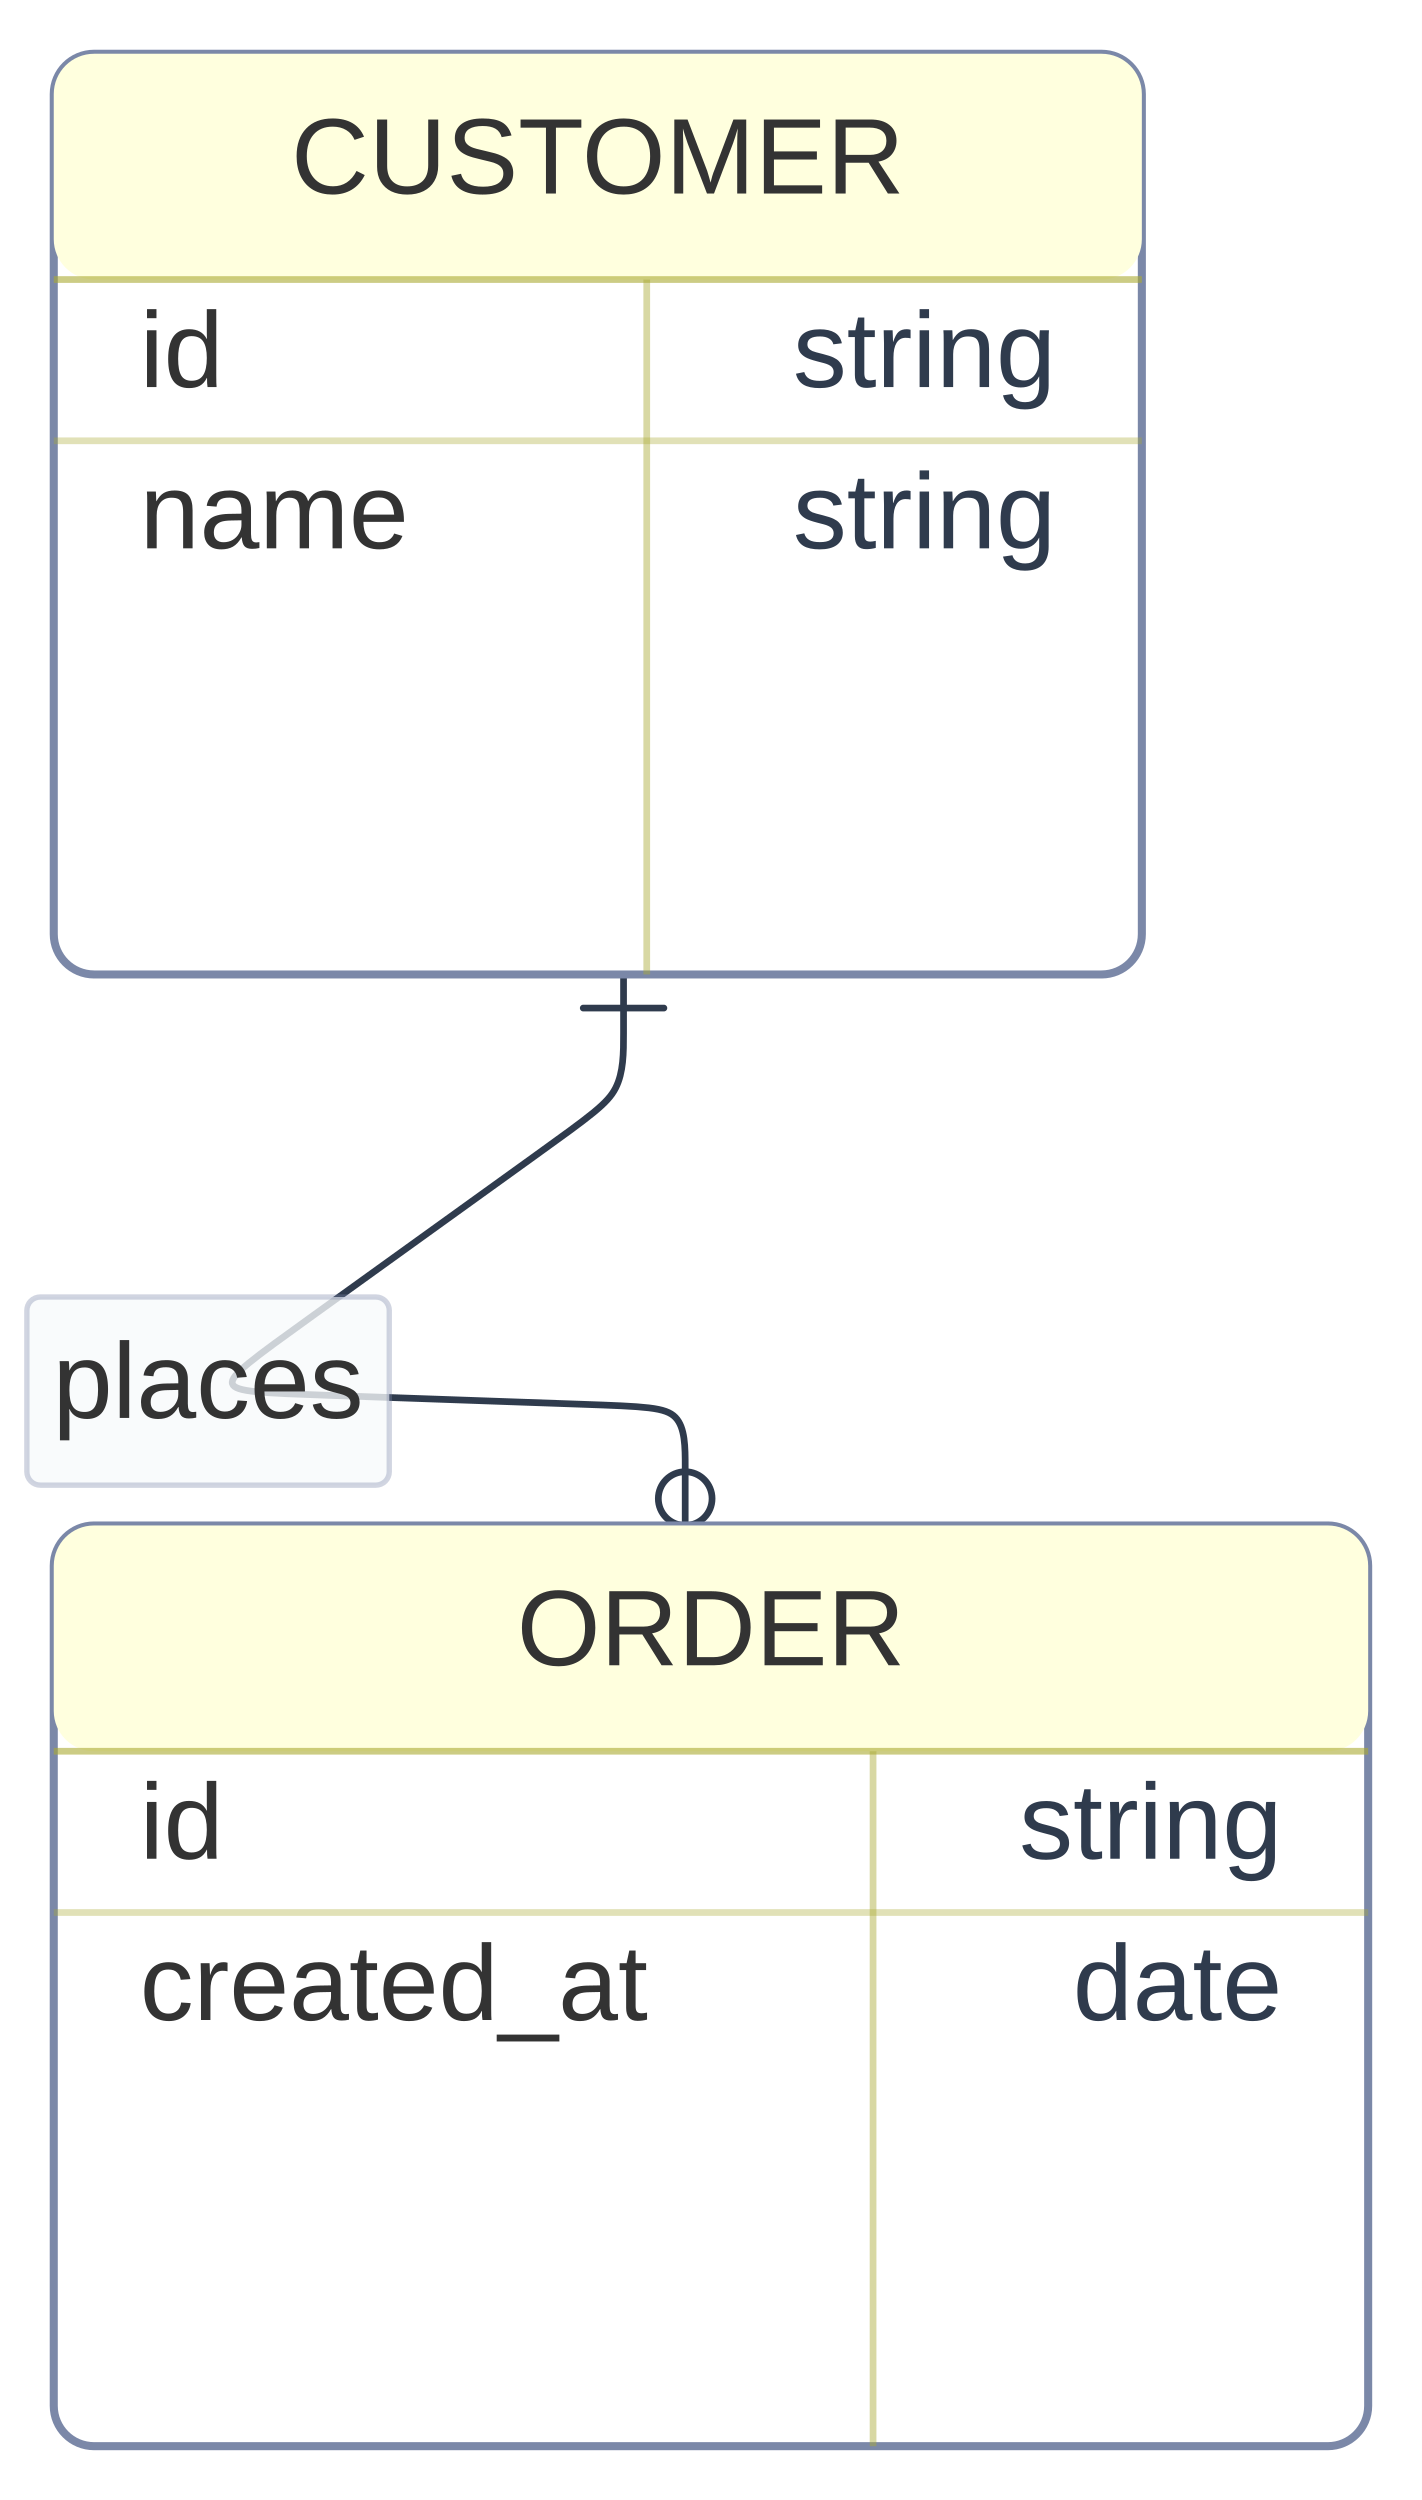
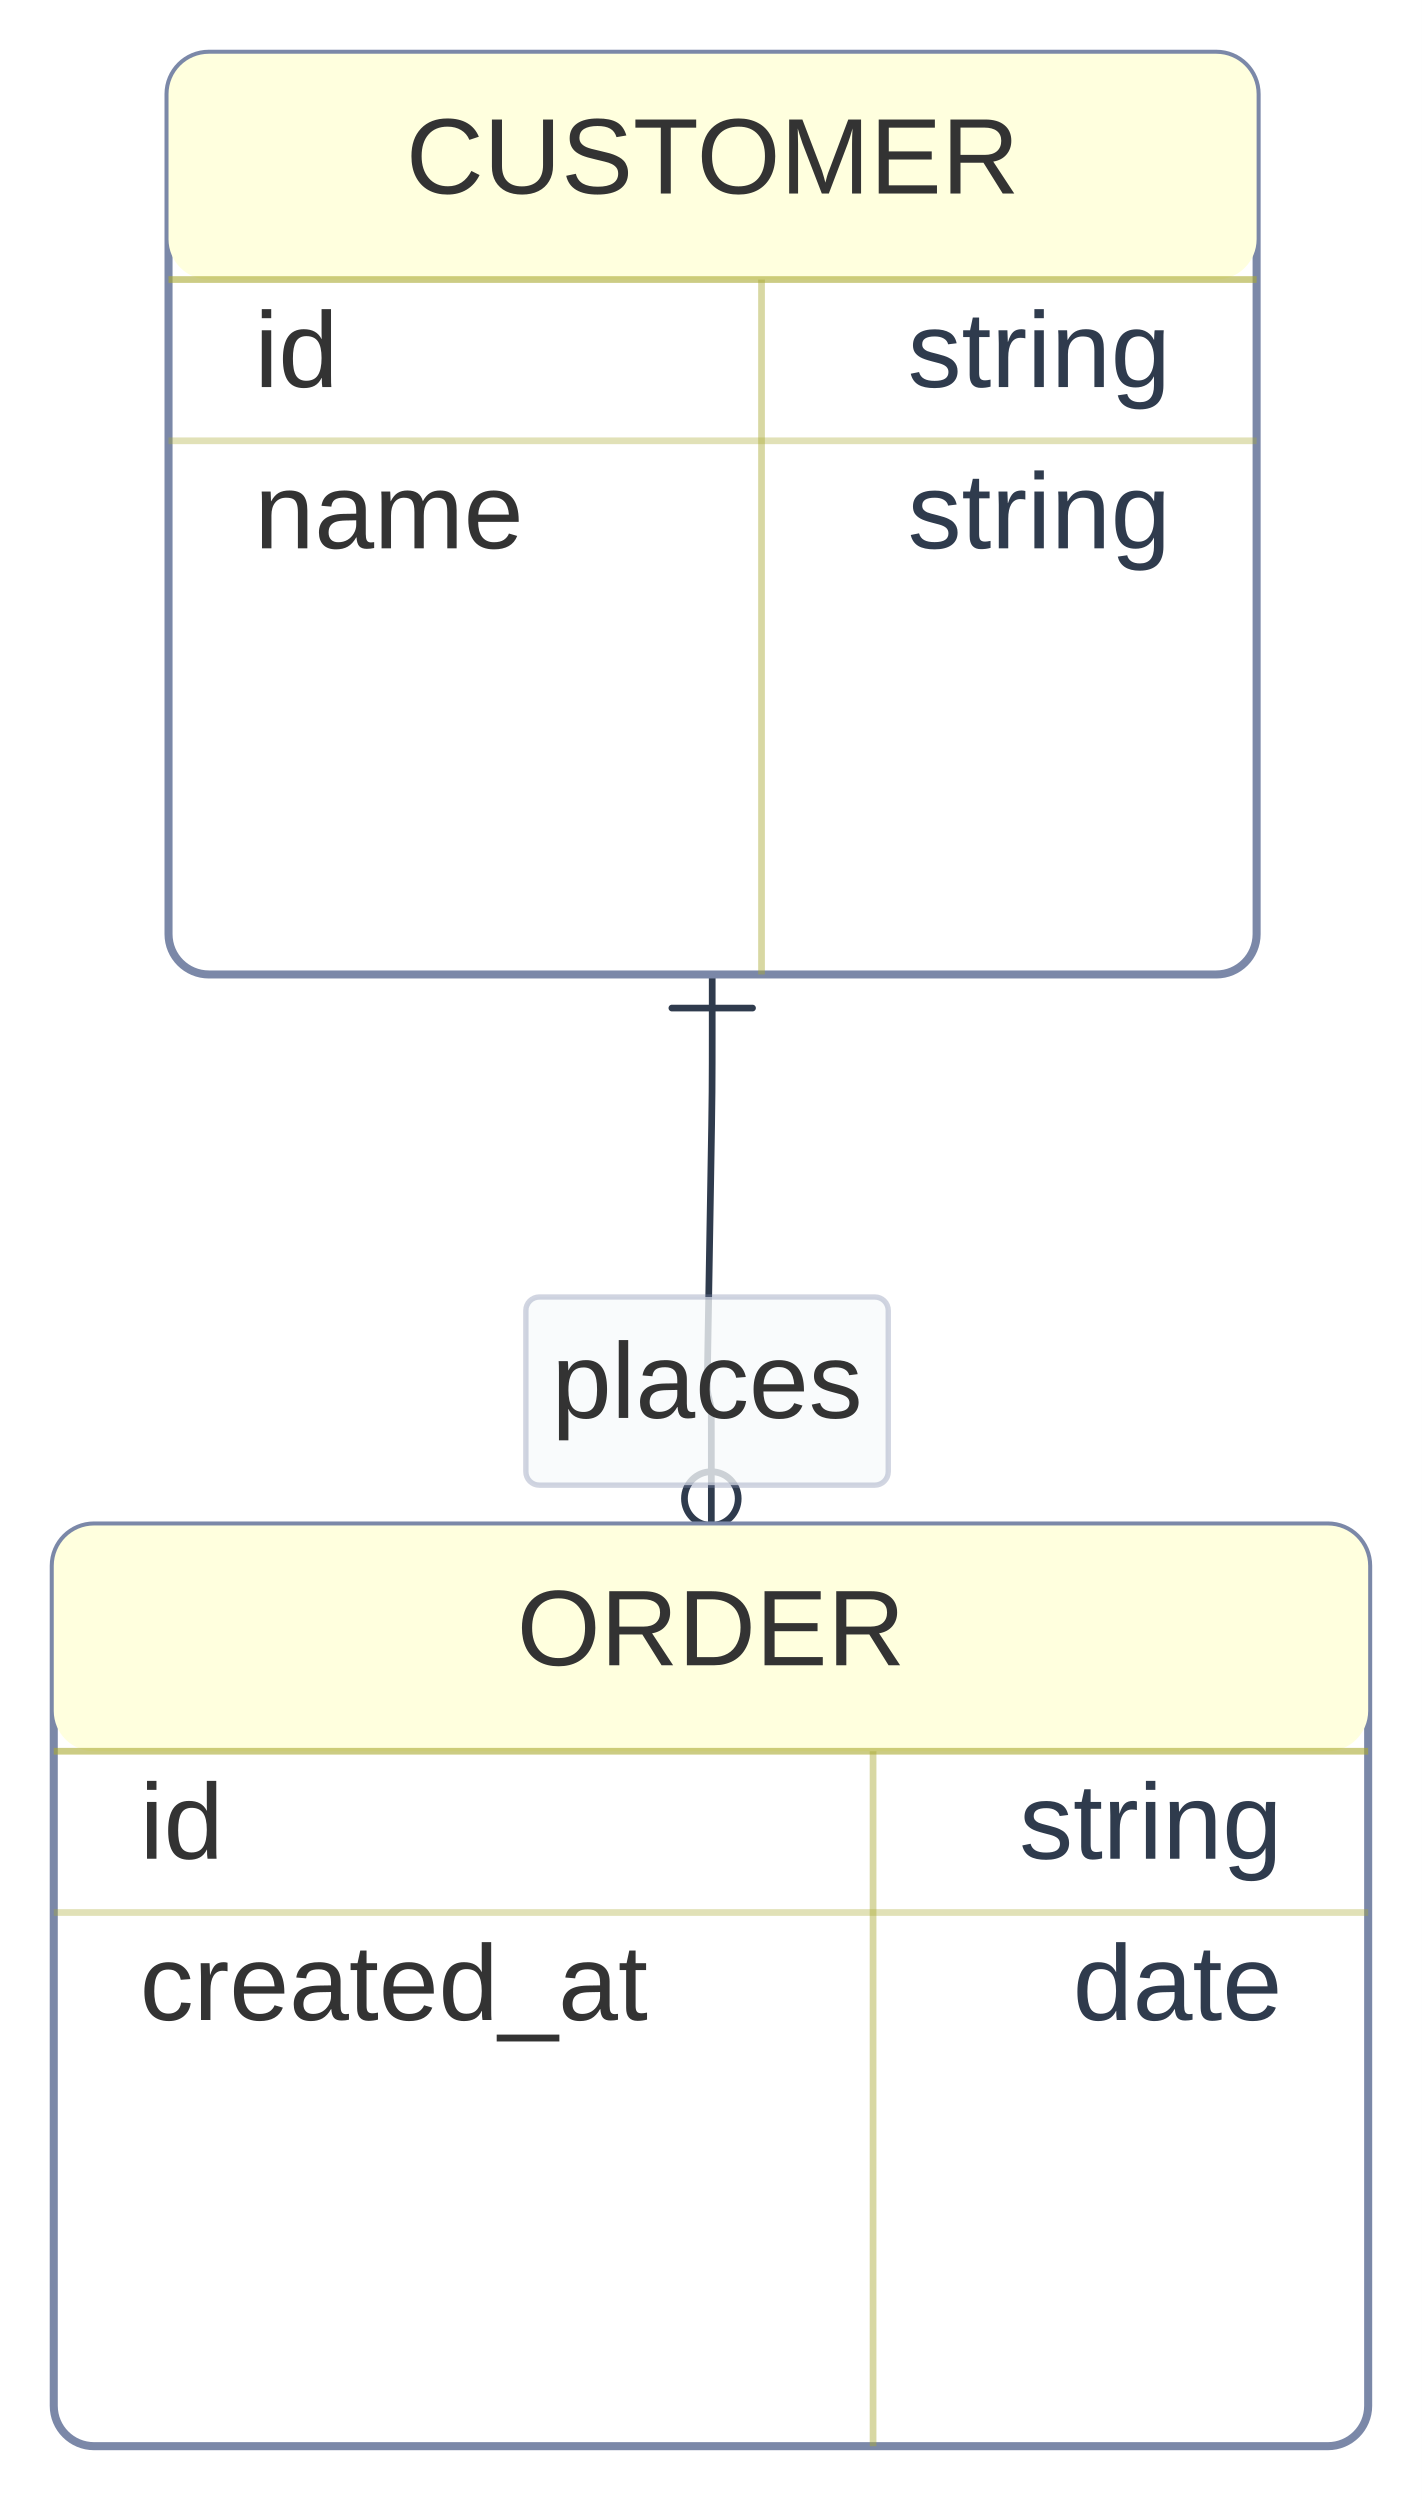
<svg xmlns="http://www.w3.org/2000/svg" width="211.609" height="372.05" viewBox="0 0 211.609 372.05">
  <rect x="0" y="0" width="211.609" height="372.05" fill="#FFFFFF" />
  <defs>
    <marker id="arrow-0" viewBox="0 0 10 10" refX="5" refY="5" markerUnits="userSpaceOnUse" markerWidth="8" markerHeight="8" orient="auto">
      <path d="M 0 0 L 10 5 L 0 10 z" fill="#2F3B4D" stroke="#2F3B4D" stroke-width="1" stroke-dasharray="1,0" />
    </marker>
    <marker id="arrow-start-0" viewBox="0 0 10 10" refX="4.5" refY="5" markerUnits="userSpaceOnUse" markerWidth="8" markerHeight="8" orient="auto">
      <path d="M 0 5 L 10 10 L 10 0 z" fill="#2F3B4D" stroke="#2F3B4D" stroke-width="1" stroke-dasharray="1,0" />
    </marker>
  </defs>
-   <path d="M 92.796,145.025L 92.796,146.483C92.796,147.942,92.796,150.858,92.796,153.775C92.796,156.692,92.796,159.608,91.613,161.919C90.429,164.229,88.062,165.933,79.380,172.181C70.698,178.429,55.701,189.222,46.580,195.787C37.458,202.352,34.212,204.688,34.587,205.927C34.963,207.166,38.960,207.306,49.337,207.672C59.714,208.037,76.470,208.627,86.306,208.973C96.142,209.320,99.057,209.422,100.514,210.932C101.971,212.442,101.971,215.358,101.971,218.275C101.971,221.192,101.971,224.108,101.971,225.567L 101.971,227.025" fill="none" stroke="#2F3B4D" stroke-width="1" stroke-linecap="round" stroke-linejoin="round" />
-   <g transform="translate(92.80 145.02) rotate(90.00)">
+   <path d="M 105.991,145.025L 105.991,146.483C105.991,147.942,105.991,150.858,105.991,153.775C105.991,156.692,105.991,159.608,105.966,162.525C105.941,165.441,105.891,168.357,105.768,175.559C105.645,182.761,105.448,194.249,105.346,200.207C105.244,206.166,105.237,206.595,105.286,207.019C105.335,207.442,105.440,207.858,105.492,208.067C105.545,208.275,105.545,208.275,105.597,208.483C105.650,208.692,105.754,209.108,105.807,209.532C105.859,209.955,105.859,210.384,105.859,213.301C105.859,216.218,105.859,221.621,105.859,224.323L 105.859,227.025" fill="none" stroke="#2F3B4D" stroke-width="1" stroke-linecap="round" stroke-linejoin="round" />
+   <g transform="translate(105.99 145.02) rotate(90.00)">
    <path d="M 0 -6 L 0 6 M 5 -6 L 5 6" fill="none" stroke="#2F3B4D" stroke-width="1" stroke-linejoin="round" stroke-linecap="round" />
  </g>
-   <g transform="translate(101.97 227.02) rotate(90.00)">
+   <g transform="translate(105.86 227.02) rotate(90.00)">
    <g>
      <circle cx="-4" cy="0" r="4" fill="none" stroke="#2F3B4D" stroke-width="1" />
      <path d="M 4 0 L 12 -6 M 4 0 L 12 6" fill="none" stroke="#2F3B4D" stroke-width="1" stroke-linejoin="round" stroke-linecap="round" />
    </g>
  </g>
-   <rect x="4.00" y="193.02" width="53.93" height="28.00" rx="2" ry="2" fill="rgba(248,250,252, 0.92)" fill-opacity="0.85" stroke="#7B88A8" stroke-opacity="0.35" stroke-width="0.8" />
-   <text x="30.97" y="211.02" text-anchor="middle" font-family="'trebuchet ms', verdana, arial, sans-serif" font-size="16" fill="#333333">
-     <tspan x="30.97" dy="0.00">places</tspan>
+   <rect x="78.26" y="193.02" width="53.93" height="28.00" rx="2" ry="2" fill="rgba(248,250,252, 0.92)" fill-opacity="0.85" stroke="#7B88A8" stroke-opacity="0.35" stroke-width="0.8" />
+   <text x="105.23" y="211.02" text-anchor="middle" font-family="'trebuchet ms', verdana, arial, sans-serif" font-size="16" fill="#333333">
+     <tspan x="105.23" dy="0.00">places</tspan>
  </text>
-   <rect x="8.00" y="8.00" width="161.93" height="137.02" rx="6.00" ry="6.00" fill="#FFFFFF" stroke="#7B88A8" stroke-width="1.2" />
-   <rect x="8.00" y="8.00" width="161.93" height="33.60" rx="6.00" ry="6.00" fill="#FFFFDE" />
-   <text x="88.96" y="28.80" text-anchor="middle" font-family="'trebuchet ms', verdana, arial, sans-serif" font-size="16" fill="#333333">
-     <tspan x="88.96" dy="0.00">CUSTOMER</tspan>
+   <rect x="25.08" y="8.00" width="161.93" height="137.02" rx="6.00" ry="6.00" fill="#FFFFFF" stroke="#7B88A8" stroke-width="1.2" />
+   <rect x="25.08" y="8.00" width="161.93" height="33.60" rx="6.00" ry="6.00" fill="#FFFFDE" />
+   <text x="106.05" y="28.80" text-anchor="middle" font-family="'trebuchet ms', verdana, arial, sans-serif" font-size="16" fill="#333333">
+     <tspan x="106.05" dy="0.00">CUSTOMER</tspan>
  </text>
-   <line x1="8.00" y1="41.60" x2="169.93" y2="41.60" stroke="#AAAA33" stroke-width="1.0" stroke-opacity="0.6" />
-   <line x1="96.25" y1="41.60" x2="96.25" y2="145.02" stroke="#AAAA33" stroke-width="1.0" stroke-opacity="0.45" />
-   <text x="20.80" y="57.60" text-anchor="start" font-family="'trebuchet ms', verdana, arial, sans-serif" font-size="16" fill="#333333">
-     <tspan x="20.80" dy="0.00">id</tspan>
+   <line x1="25.08" y1="41.60" x2="187.01" y2="41.60" stroke="#AAAA33" stroke-width="1.0" stroke-opacity="0.6" />
+   <line x1="113.33" y1="41.60" x2="113.33" y2="145.02" stroke="#AAAA33" stroke-width="1.0" stroke-opacity="0.45" />
+   <text x="37.88" y="57.60" text-anchor="start" font-family="'trebuchet ms', verdana, arial, sans-serif" font-size="16" fill="#333333">
+     <tspan x="37.88" dy="0.00">id</tspan>
  </text>
-   <text x="157.13" y="57.60" text-anchor="end" font-family="'trebuchet ms', verdana, arial, sans-serif" font-size="16" fill="#2F3B4D">
-     <tspan x="157.13" dy="0.00">string</tspan>
+   <text x="174.21" y="57.60" text-anchor="end" font-family="'trebuchet ms', verdana, arial, sans-serif" font-size="16" fill="#2F3B4D">
+     <tspan x="174.21" dy="0.00">string</tspan>
  </text>
-   <line x1="8.00" y1="65.60" x2="169.93" y2="65.60" stroke="#AAAA33" stroke-width="1.0" stroke-opacity="0.35" />
-   <text x="20.80" y="81.60" text-anchor="start" font-family="'trebuchet ms', verdana, arial, sans-serif" font-size="16" fill="#333333">
-     <tspan x="20.80" dy="0.00">name</tspan>
+   <line x1="25.08" y1="65.60" x2="187.01" y2="65.60" stroke="#AAAA33" stroke-width="1.0" stroke-opacity="0.35" />
+   <text x="37.88" y="81.60" text-anchor="start" font-family="'trebuchet ms', verdana, arial, sans-serif" font-size="16" fill="#333333">
+     <tspan x="37.88" dy="0.00">name</tspan>
  </text>
-   <text x="157.13" y="81.60" text-anchor="end" font-family="'trebuchet ms', verdana, arial, sans-serif" font-size="16" fill="#2F3B4D">
-     <tspan x="157.13" dy="0.00">string</tspan>
+   <text x="174.21" y="81.60" text-anchor="end" font-family="'trebuchet ms', verdana, arial, sans-serif" font-size="16" fill="#2F3B4D">
+     <tspan x="174.21" dy="0.00">string</tspan>
  </text>
  <rect x="8.00" y="227.02" width="195.61" height="137.02" rx="6.00" ry="6.00" fill="#FFFFFF" stroke="#7B88A8" stroke-width="1.2" />
  <rect x="8.00" y="227.02" width="195.61" height="33.60" rx="6.00" ry="6.00" fill="#FFFFDE" />
  <text x="105.80" y="247.82" text-anchor="middle" font-family="'trebuchet ms', verdana, arial, sans-serif" font-size="16" fill="#333333">
    <tspan x="105.80" dy="0.00">ORDER</tspan>
  </text>
  <line x1="8.00" y1="260.62" x2="203.61" y2="260.62" stroke="#AAAA33" stroke-width="1.0" stroke-opacity="0.6" />
  <line x1="129.93" y1="260.62" x2="129.93" y2="364.05" stroke="#AAAA33" stroke-width="1.0" stroke-opacity="0.45" />
  <text x="20.80" y="276.62" text-anchor="start" font-family="'trebuchet ms', verdana, arial, sans-serif" font-size="16" fill="#333333">
    <tspan x="20.80" dy="0.00">id</tspan>
  </text>
  <text x="190.81" y="276.62" text-anchor="end" font-family="'trebuchet ms', verdana, arial, sans-serif" font-size="16" fill="#2F3B4D">
    <tspan x="190.81" dy="0.00">string</tspan>
  </text>
  <line x1="8.00" y1="284.62" x2="203.61" y2="284.62" stroke="#AAAA33" stroke-width="1.0" stroke-opacity="0.35" />
  <text x="20.80" y="300.62" text-anchor="start" font-family="'trebuchet ms', verdana, arial, sans-serif" font-size="16" fill="#333333">
    <tspan x="20.80" dy="0.00">created_at</tspan>
  </text>
  <text x="190.81" y="300.62" text-anchor="end" font-family="'trebuchet ms', verdana, arial, sans-serif" font-size="16" fill="#2F3B4D">
    <tspan x="190.81" dy="0.00">date</tspan>
  </text>
</svg>
